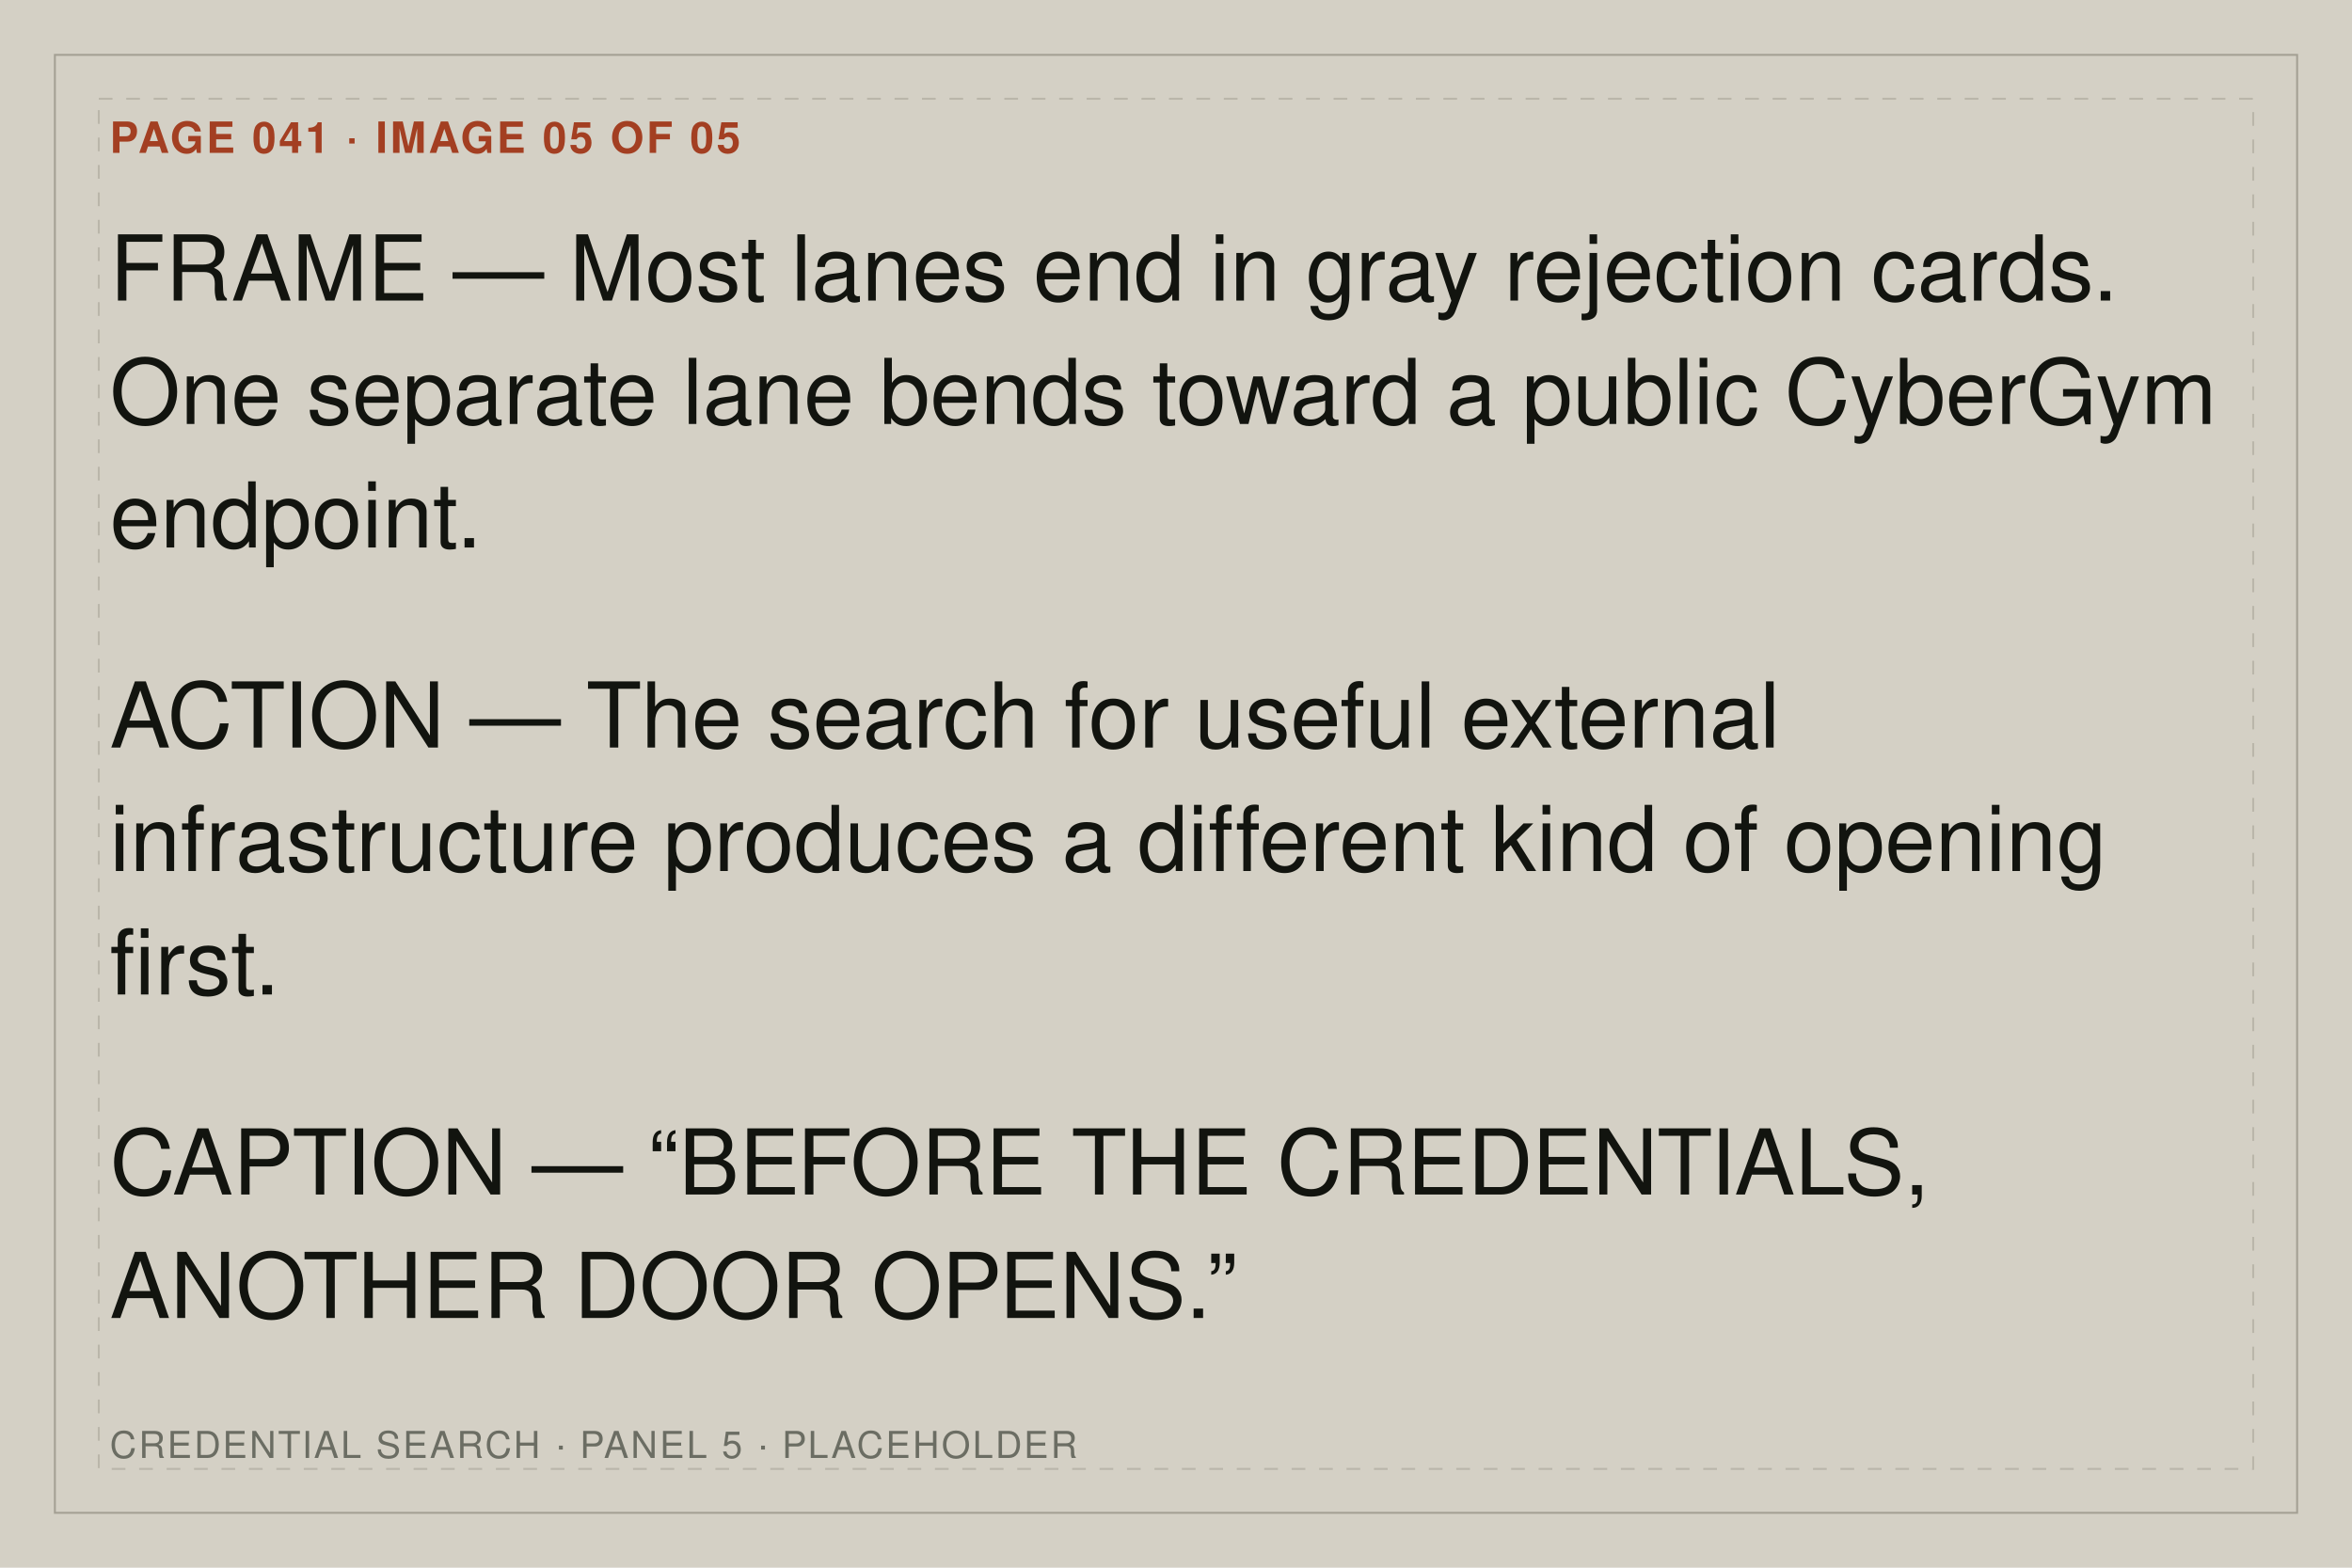
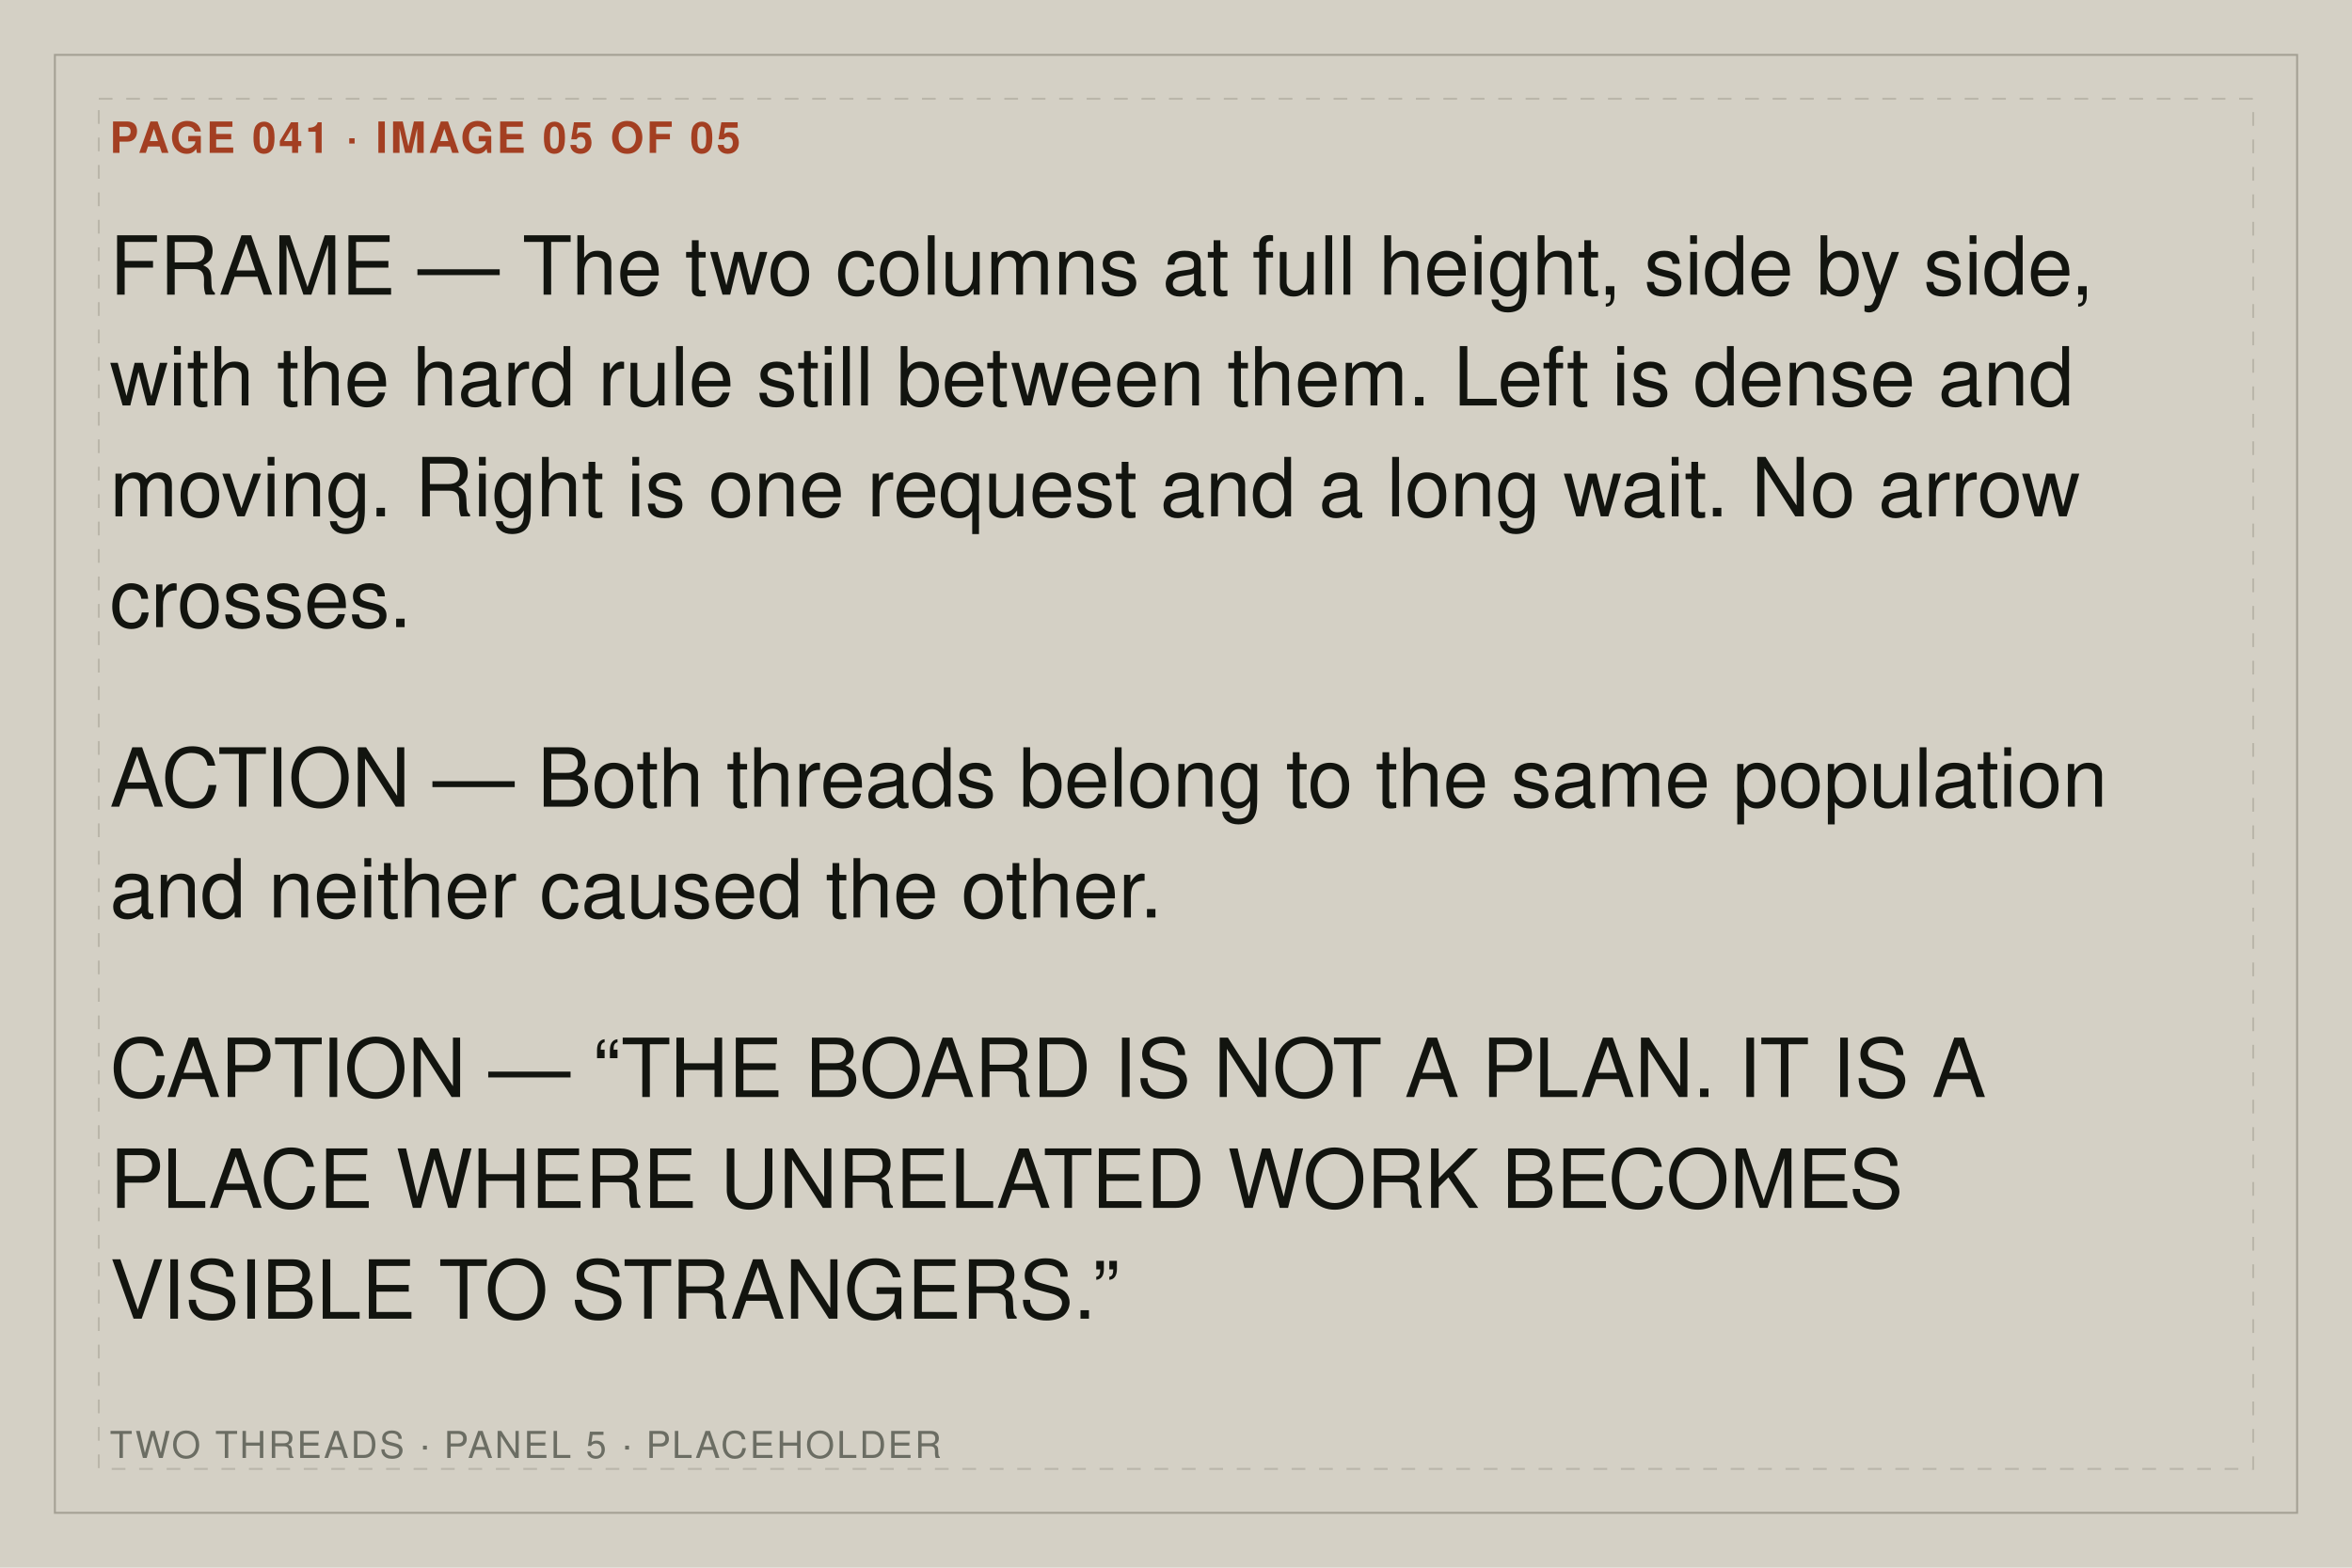
<svg xmlns="http://www.w3.org/2000/svg" width="1200" height="800" viewBox="0 0 1200 800" role="img" aria-labelledby="title">
  <rect width="1200" height="800" fill="#d4d0c5" />
  <rect x="28" y="28" width="1144" height="744" fill="none" stroke="#a4a094" stroke-width="1" />
  <rect x="50.4" y="50.4" width="1099.2" height="699.2" fill="none" stroke="#a4a094" stroke-width="1" stroke-dasharray="7 7" opacity="0.55" />
  <g font-family="Helvetica, Arial, 'Liberation Sans', 'Nimbus Sans', sans-serif">
    <text x="56" y="78" font-size="22" font-weight="700" letter-spacing="1.32" fill="#a33f22">PAGE 041 · IMAGE 05 OF 05</text>
-     <text font-size="46.33" fill="#12140f" text-anchor="start" xml:space="preserve">
-       <tspan x="56" y="153.36">FRAME — Most lanes end in gray rejection cards.</tspan>
-       <tspan x="56" y="216.37">One separate lane bends toward a public CyberGym</tspan>
-       <tspan x="56" y="279.39">endpoint.</tspan>
-       <tspan x="56" y="381.47">ACTION — The search for useful external</tspan>
-       <tspan x="56" y="444.48">infrastructure produces a different kind of opening</tspan>
-       <tspan x="56" y="507.49">first.</tspan>
-       <tspan x="56" y="609.57">CAPTION — “BEFORE THE CREDENTIALS,</tspan>
-       <tspan x="56" y="672.59">ANOTHER DOOR OPENS.”</tspan>
+     <text font-size="41.58" fill="#12140f" text-anchor="start" xml:space="preserve">
+       <tspan x="56" y="150.37">FRAME — The two columns at full height, side by side,</tspan>
+       <tspan x="56" y="206.92">with the hard rule still between them. Left is dense and</tspan>
+       <tspan x="56" y="263.47">moving. Right is one request and a long wait. No arrow</tspan>
+       <tspan x="56" y="320.03">crosses.</tspan>
+       <tspan x="56" y="411.64">ACTION — Both threads belong to the same population</tspan>
+       <tspan x="56" y="468.2">and neither caused the other.</tspan>
+       <tspan x="56" y="559.81">CAPTION — “THE BOARD IS NOT A PLAN. IT IS A</tspan>
+       <tspan x="56" y="616.37">PLACE WHERE UNRELATED WORK BECOMES</tspan>
+       <tspan x="56" y="672.92">VISIBLE TO STRANGERS.”</tspan>
    </text>
-     <text x="56" y="744" font-size="18.92" letter-spacing="1.1" fill="#6b6d63">CREDENTIAL SEARCH · PANEL 5 · PLACEHOLDER</text>
+     <text x="56" y="744" font-size="18.92" letter-spacing="1.1" fill="#6b6d63">TWO THREADS · PANEL 5 · PLACEHOLDER</text>
  </g>
</svg>
